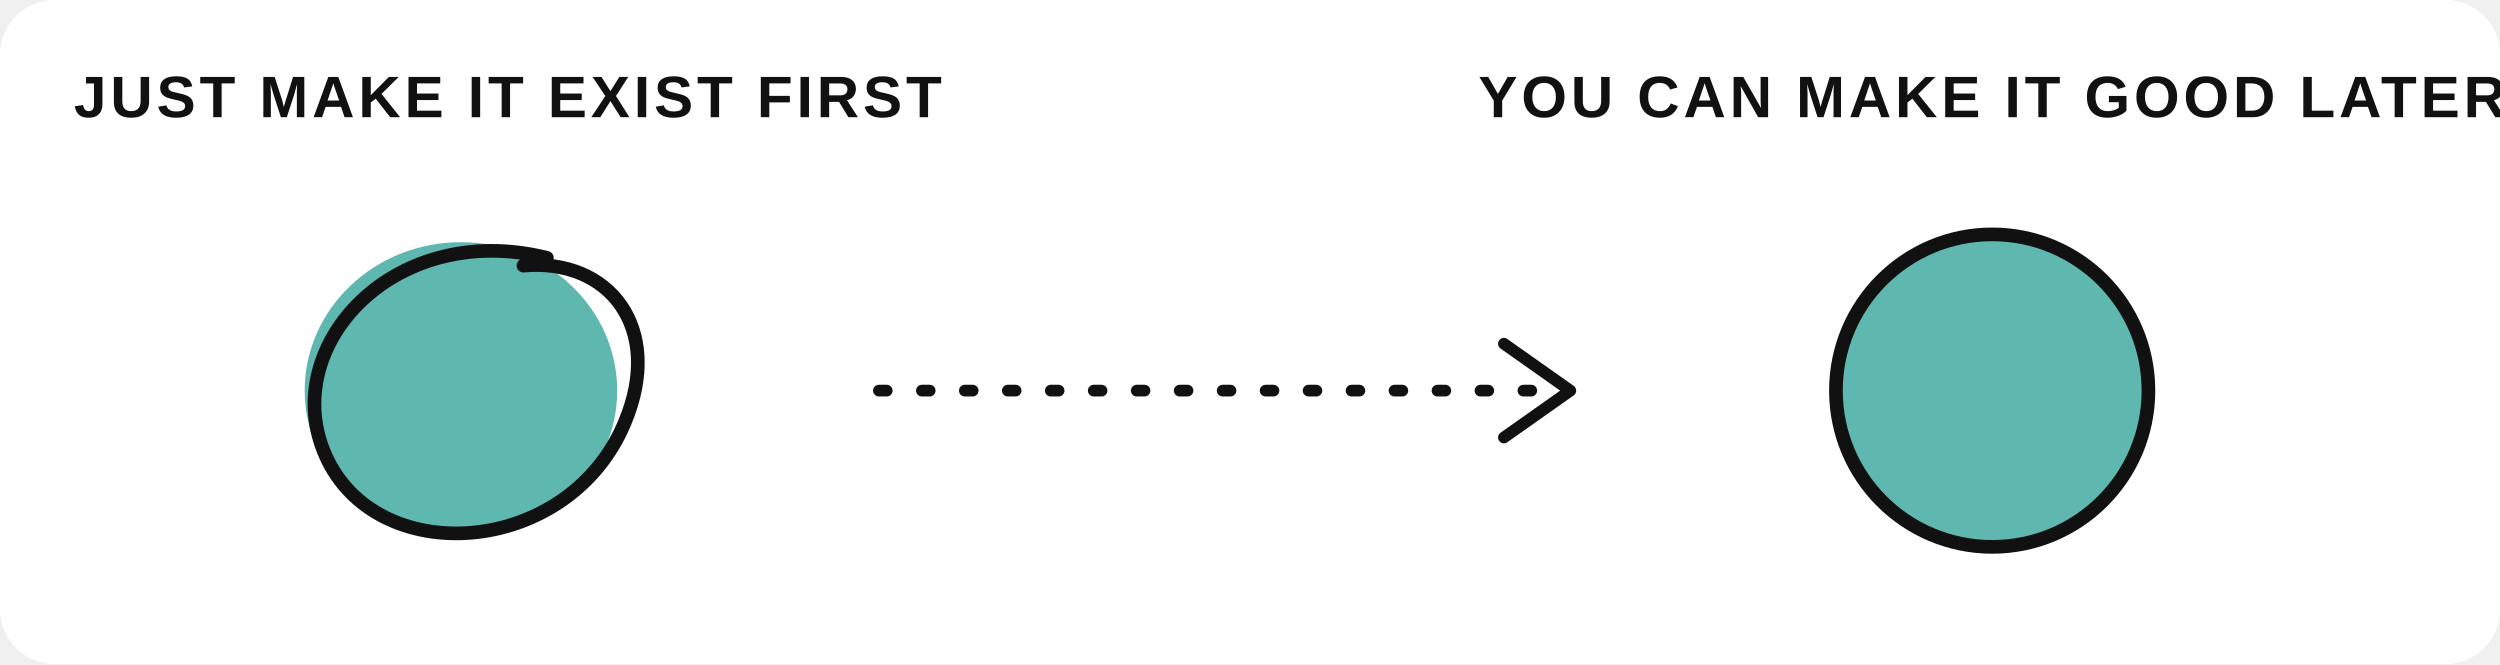
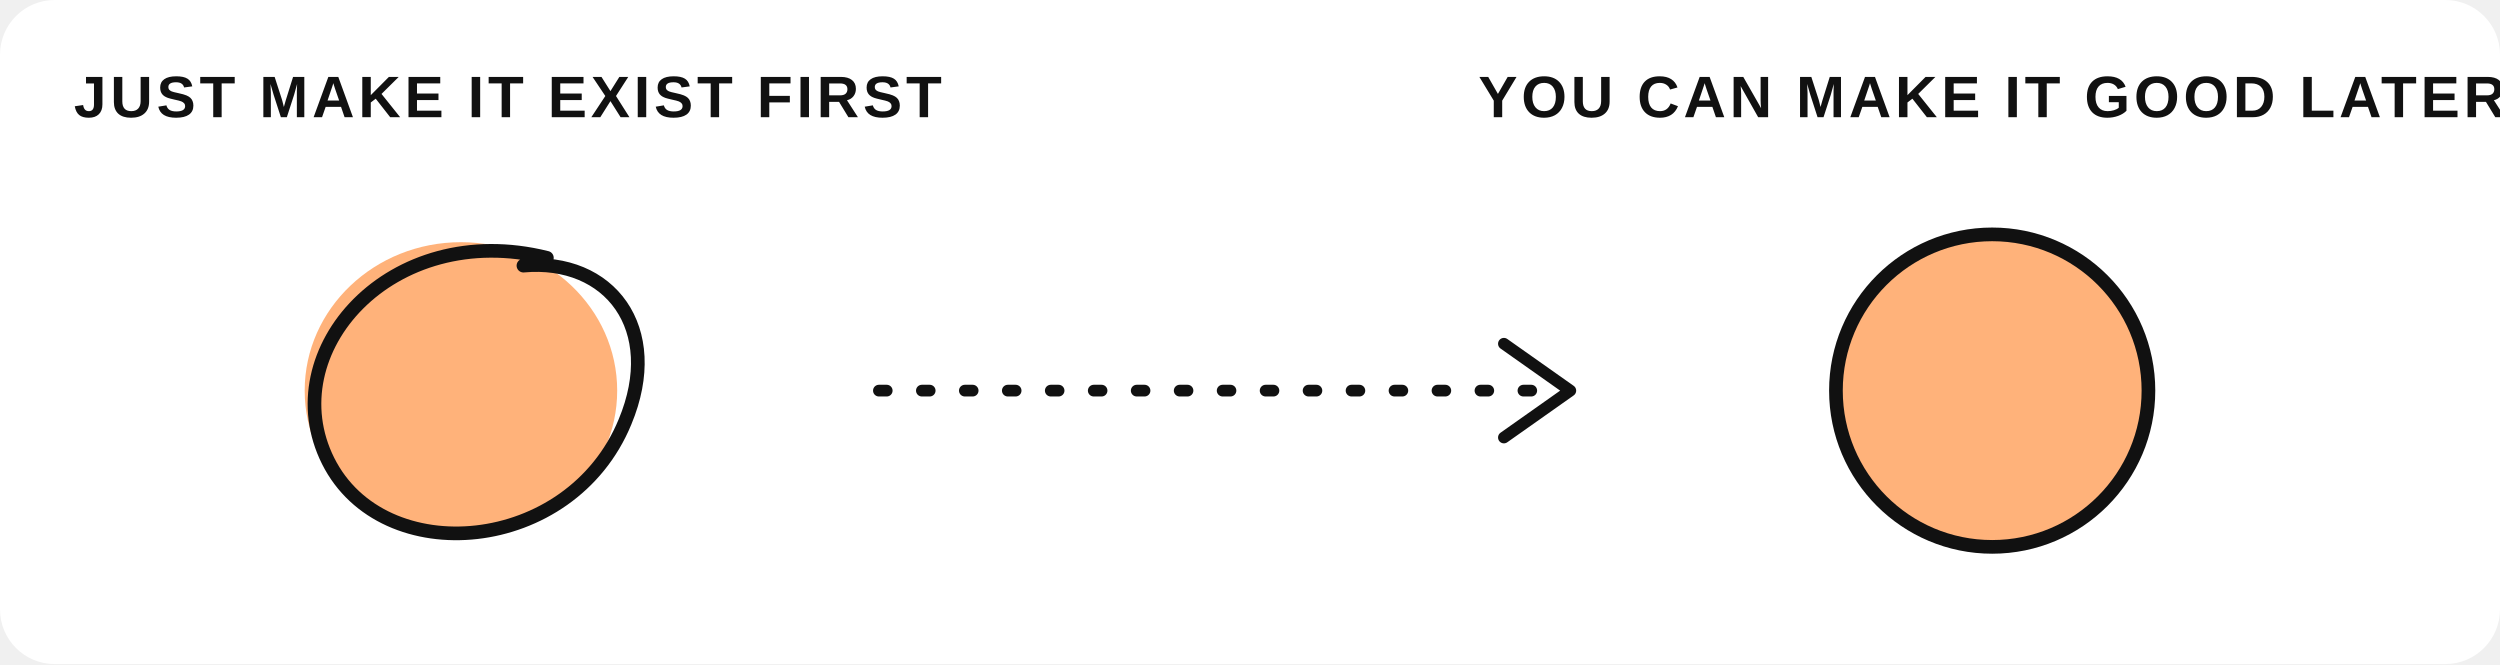
<svg xmlns="http://www.w3.org/2000/svg" viewBox="0 0 640 170" width="640" height="170" role="img" aria-label="Just make it exist first, you can make it good later">
  <rect width="640" height="170" rx="14" fill="#ffffff" />
  <g font-family="'Comic Sans MS','Segoe Print','Chalkboard SE',Arial,sans-serif" font-size="15" font-weight="700" fill="#111" text-anchor="middle" letter-spacing="1">
    <text x="130" y="30">JUST MAKE IT EXIST FIRST</text>
    <text x="510" y="30">YOU CAN MAKE IT GOOD LATER</text>
  </g>
-   <ellipse cx="118" cy="100" rx="40" ry="38" fill="#5fb8b0" />
+   <ellipse cx="118" cy="100" rx="40" ry="38" fill="#ffb27a" />
  <path d="M140 66 C 100 56, 70 90, 84 118 C 98 146, 146 142, 160 108 C 170 84, 156 66, 134 68" fill="none" stroke="#111" stroke-width="3.5" stroke-linecap="round" />
  <path d="M225 100 H 395" stroke="#111" stroke-width="3" stroke-linecap="round" stroke-dasharray="2 9" />
  <path d="M385 88 L 402 100 L 385 112" fill="none" stroke="#111" stroke-width="3" stroke-linecap="round" stroke-linejoin="round" />
-   <circle cx="510" cy="100" r="40" fill="#5fb8b0" stroke="#111" stroke-width="3.5" />
+   <circle cx="510" cy="100" r="40" fill="#ffb27a" stroke="#111" stroke-width="3.5" />
</svg>
